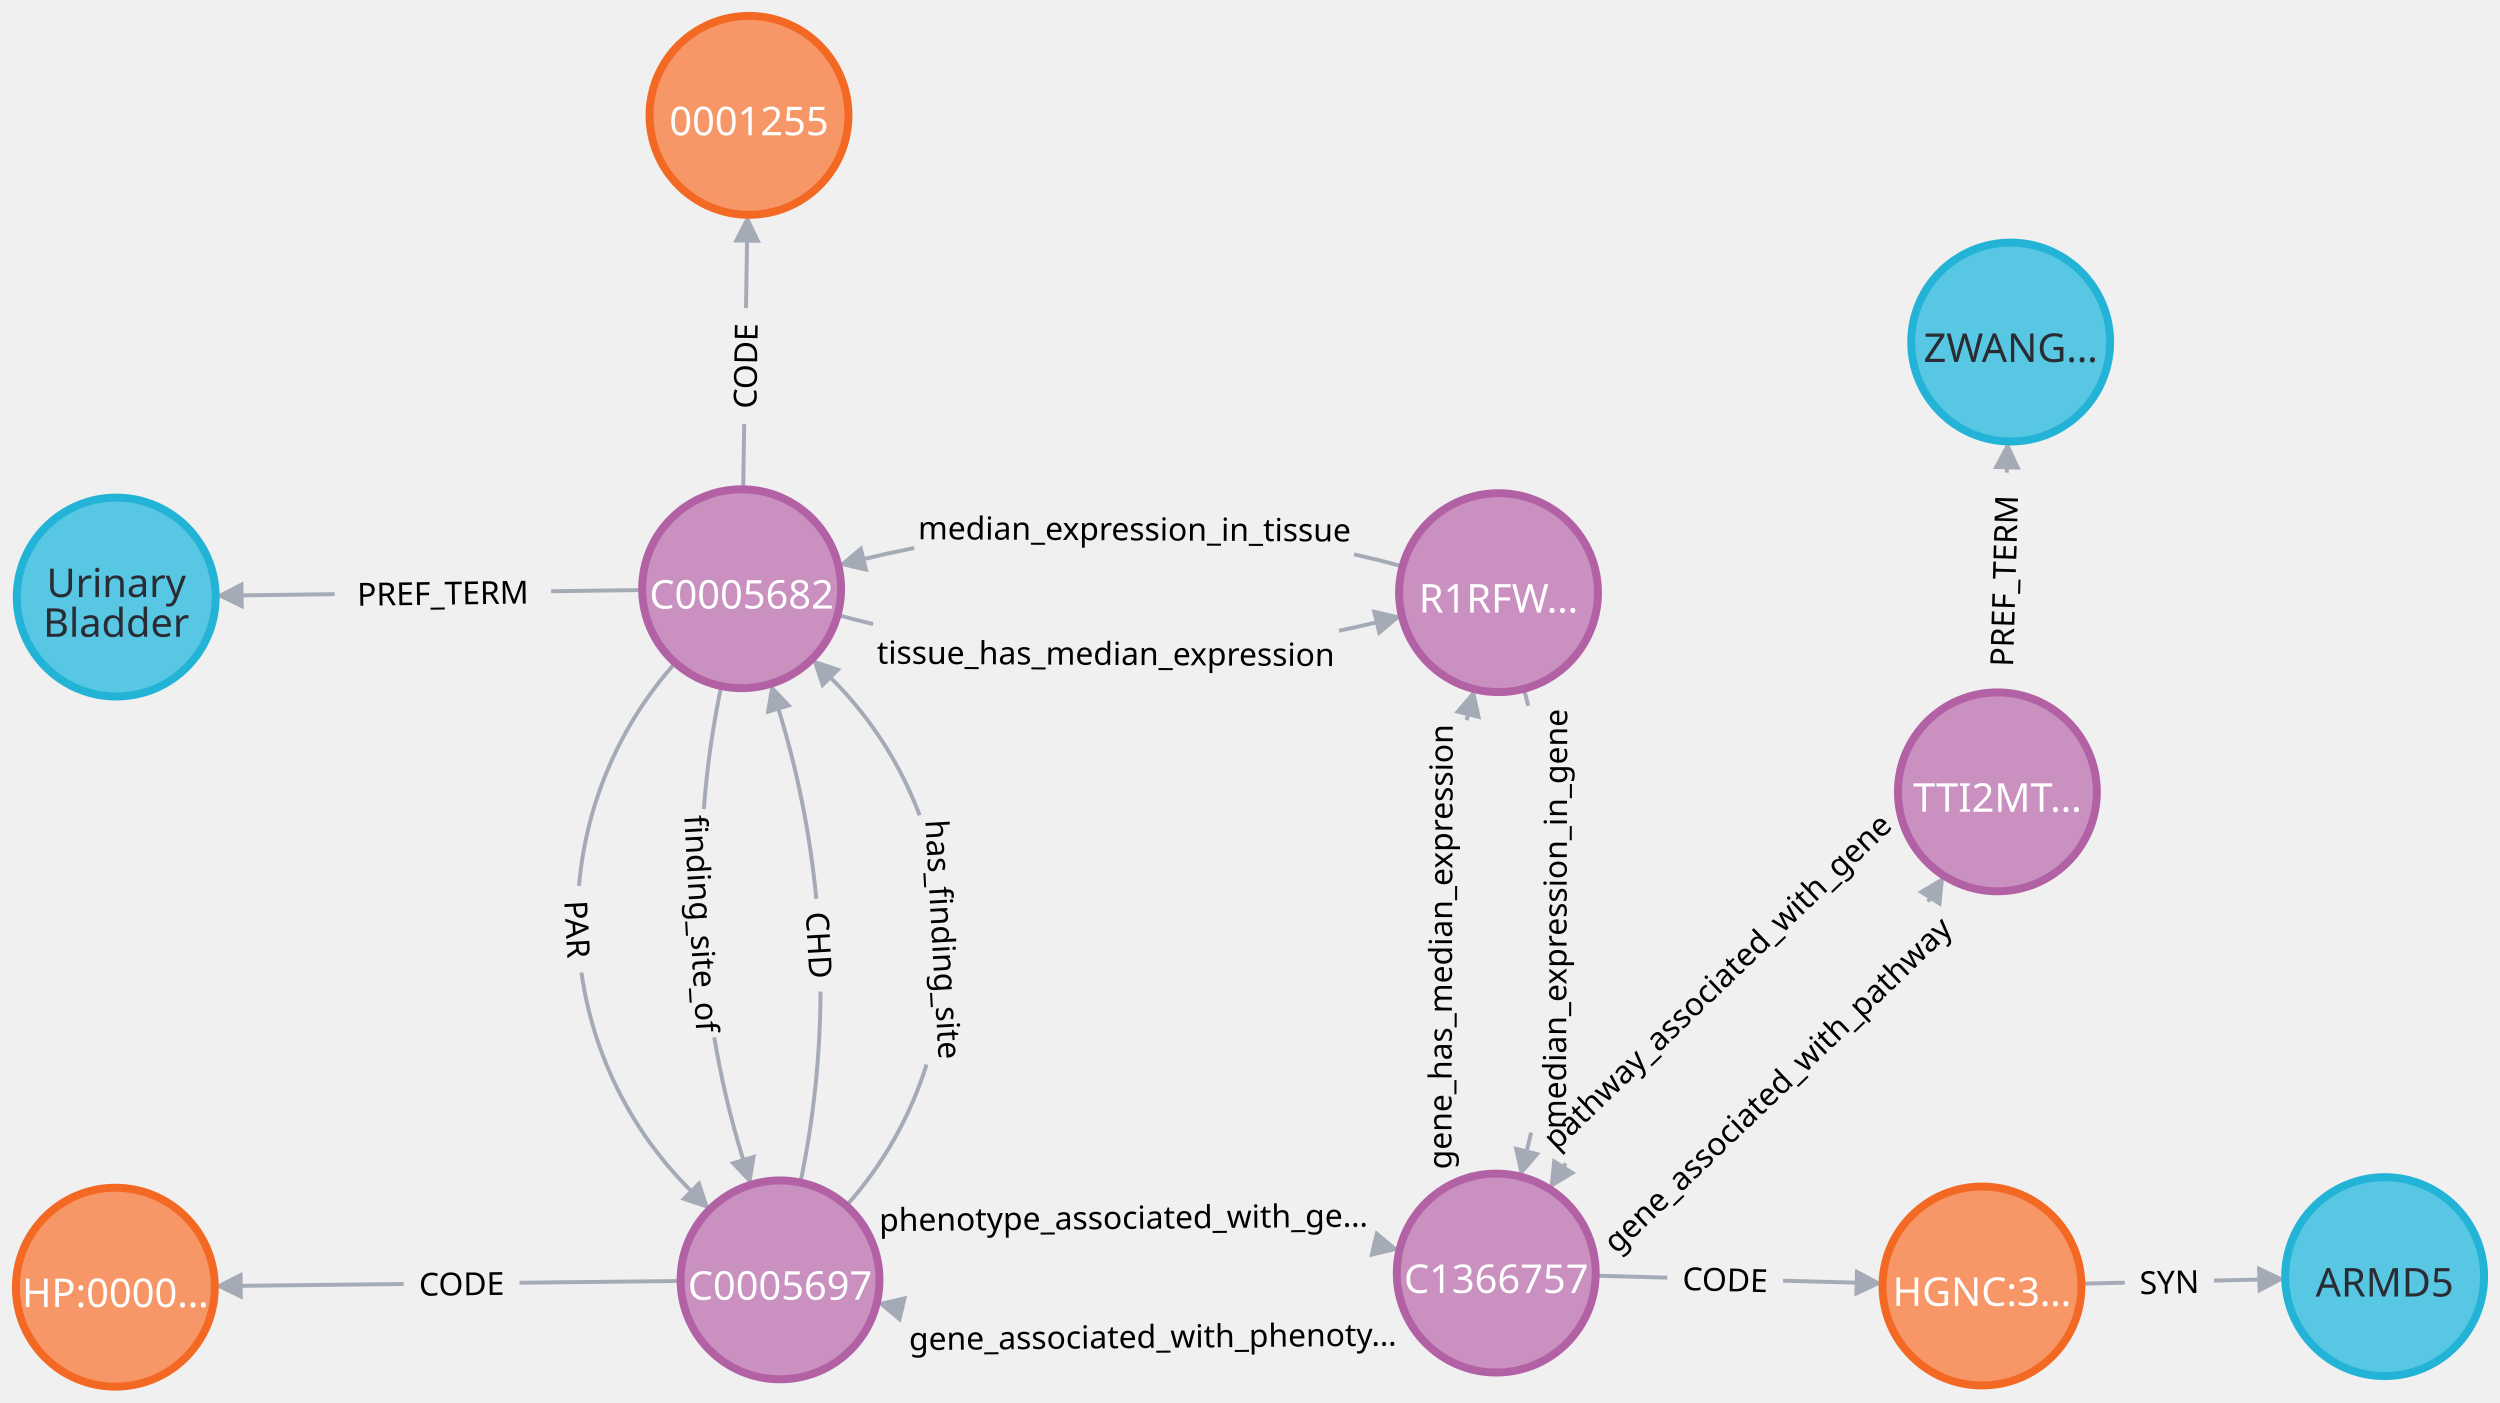
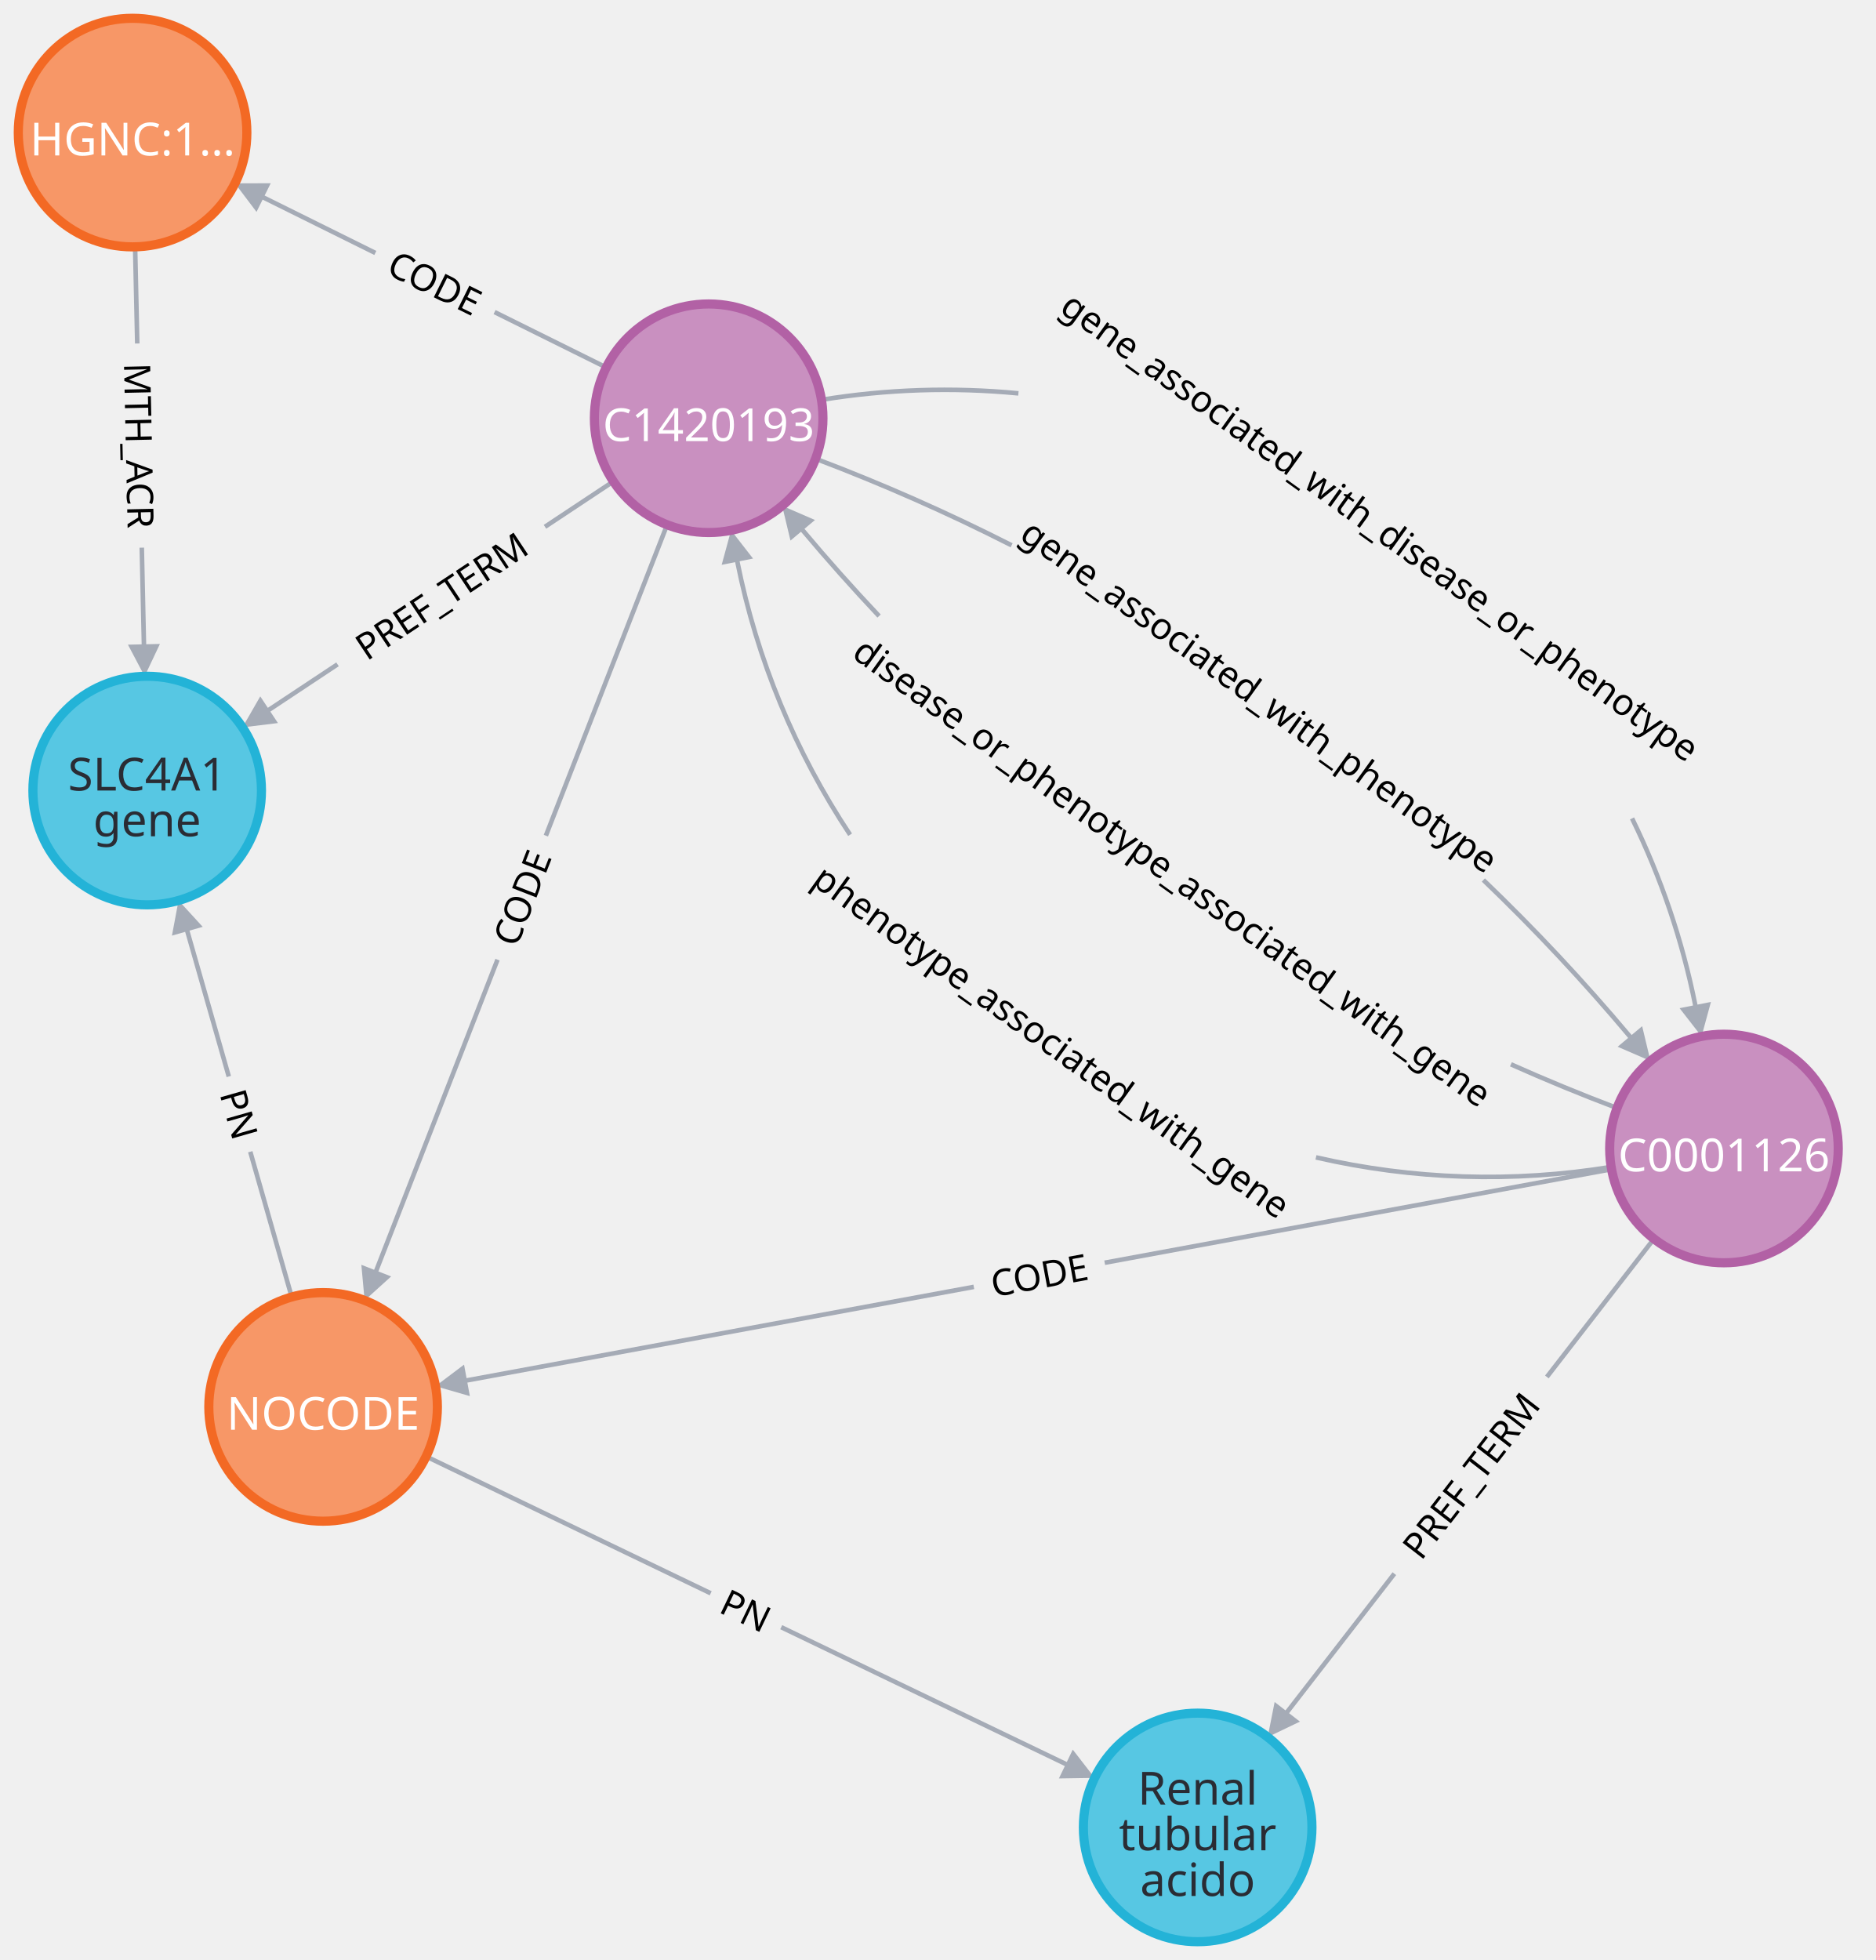
- <svg xmlns="http://www.w3.org/2000/svg" width="628.47" height="352.584" viewBox="-349 -236.362 628.47 352.584">
+ <svg xmlns="http://www.w3.org/2000/svg" width="410.32" height="428.732" viewBox="-156.15 -207.313 410.32 428.732">
  <g class="layer relationships">
-     <g class="relationship" transform="translate(27.13657 83.67506) rotate(539.4571)">
-       <path class="outline" fill="#A5ABB6" stroke="none" d="M 24.019,-6.953 L 24.278,-5.988 A 249.751 249.751 0 0 1 24.322,-5.999 L 24.063,-6.965 A 250.751 250.751 0 0 0 24.019,-6.953 Z M 149.063,-8.178 L 148.823,-7.207 A 249.751 249.751 0 0 1 148.867,-7.196 L 148.147,-4.284 L 155.783,-6.001 L 149.827,-11.079 L 149.107,-8.167 A 250.751 250.751 0 0 0 149.063,-8.178" />
-       <text text-anchor="middle" pointer-events="none" font-size="8px" fill="#000000" x="86.491" y="-11.986" transform="rotate(180 86.49095 -14.98579)" font-family="sans-serif">gene_associated_with_phenoty…</text>
+     <g class="relationship" transform="translate(-85.4713 100.4354) rotate(385.6781)">
+       <path class="outline" fill="#A5ABB6" stroke="none" d="M 25 0.5 L 94.083 0.5 L 94.083 -0.5 L 25 -0.5 Z M 111.196 0.5 L 180.279 0.5 L 180.279 3.5 L 187.279 0 L 180.279 -3.5 L 180.279 -0.5 L 111.196 -0.5 Z" />
+       <text text-anchor="middle" pointer-events="none" font-size="8px" fill="#000000" x="102.639" y="3" font-family="sans-serif">PN</text>
    </g>
-     <g class="relationship" transform="translate(27.13657 83.67506) rotate(270.1931)">
-       <path class="outline" fill="#A5ABB6" stroke="none" d="M 24.019,-6.953 L 24.278,-5.988 A 232.14 232.14 0 0 1 25.29,-6.256 L 25.036,-7.224 A 233.14 233.14 0 0 0 24.019,-6.953 Z M 139.077,-8.386 L 138.842,-7.413 A 232.14 232.14 0 0 1 139.861,-7.165 L 139.143,-4.252 L 146.777,-5.977 L 140.817,-11.049 L 140.1,-8.136 A 233.14 233.14 0 0 0 139.077,-8.386" />
-       <text text-anchor="middle" pointer-events="none" font-size="8px" fill="#000000" x="81.989" y="-11.385" font-family="sans-serif">gene_has_median_expression</text>
+     <g class="relationship" transform="translate(-85.4713 100.4354) rotate(254.0695)">
+       <path class="outline" fill="#A5ABB6" stroke="none" d="M 25 0.5 L 58.046 0.5 L 58.046 -0.5 L 25 -0.5 Z M 75.16 0.5 L 108.206 0.5 L 108.206 3.5 L 115.206 0 L 108.206 -3.5 L 108.206 -0.5 L 75.16 -0.5 Z" />
+       <text text-anchor="middle" pointer-events="none" font-size="8px" fill="#000000" x="66.603" y="3" transform="rotate(180 66.60291 0)" font-family="sans-serif">PN</text>
    </g>
-     <g class="relationship" transform="translate(27.13657 83.67506) rotate(316.1621)">
-       <path class="outline" fill="#A5ABB6" stroke="none" d="M 24.019,6.953 L 24.278,5.988 A 239.214 239.214 0 0 0 24.91,6.156 L 24.654,7.123 A 240.214 240.214 0 0 1 24.019,6.953 Z M 143.078,8.305 L 142.841,7.334 A 239.214 239.214 0 0 0 143.477,7.178 L 142.759,4.265 L 150.393,5.987 L 144.435,11.061 L 143.717,8.149 A 240.214 240.214 0 0 1 143.078,8.305" />
-       <text text-anchor="middle" pointer-events="none" font-size="8px" fill="#000000" x="83.797" y="17.627" font-family="sans-serif">gene_associated_with_pathway</text>
+     <g class="relationship" transform="translate(220.9725 43.91089) rotate(215.7238)">
+       <path class="outline" fill="#A5ABB6" stroke="none" d="M 17.324,-18.031 L 18.031,-17.324 A 166.917 166.917 0 0 1 71.518,-53.23 L 71.131,-54.152 A 167.917 167.917 0 0 0 17.324,-18.031 Z M 195.444,-56.361 L 195.09,-55.426 A 166.917 166.917 0 0 1 249.819,-21.443 L 247.774,-19.248 L 255.282,-17.038 L 252.545,-24.37 L 250.5,-22.175 A 167.917 167.917 0 0 0 195.444,-56.361" />
+       <text text-anchor="middle" pointer-events="none" font-size="8px" fill="#000000" x="133.084" y="-63.686" transform="rotate(180 133.0843 -66.6864)" font-family="sans-serif">phenotype_associated_with_gene</text>
    </g>
-     <g class="relationship" transform="translate(27.13657 83.67506) rotate(361.5236)">
-       <path class="outline" fill="#A5ABB6" stroke="none" d="M 25 0.5 L 43.019 0.5 L 43.019 -0.5 L 25 -0.5 Z M 72.132 0.5 L 90.15 0.5 L 90.15 3.5 L 97.15 0 L 90.15 -3.5 L 90.15 -0.5 L 72.132 -0.5 Z" />
-       <text text-anchor="middle" pointer-events="none" font-size="8px" fill="#000000" x="57.575" y="3" font-family="sans-serif">CODE</text>
+     <g class="relationship" transform="translate(220.9725 43.91089) rotate(215.7238)">
+       <path class="outline" fill="#A5ABB6" stroke="none" d="M 24.019,-6.953 L 24.278,-5.988 A 431.89 431.89 0 0 1 48.689,-11.774 L 48.486,-12.753 A 432.89 432.89 0 0 0 24.019,-6.953 Z M 218.145,-13.85 L 217.956,-12.868 A 431.89 431.89 0 0 1 242.439,-7.397 L 241.7,-4.49 L 249.347,-6.158 L 243.425,-11.274 L 242.686,-8.367 A 432.89 432.89 0 0 0 218.145,-13.85" />
+       <text text-anchor="middle" pointer-events="none" font-size="8px" fill="#000000" x="133.265" y="-18.195" transform="rotate(180 133.2647 -21.19479)" font-family="sans-serif">disease_or_phenotype_associated_with_gene</text>
    </g>
-     <g class="relationship" transform="translate(149.2437 86.92286) rotate(358.666)">
-       <path class="outline" fill="#A5ABB6" stroke="none" d="M 25 0.5 L 35.902 0.5 L 35.902 -0.5 L 25 -0.5 Z M 58.351 0.5 L 69.253 0.5 L 69.253 3.5 L 76.253 0 L 69.253 -3.5 L 69.253 -0.5 L 58.351 -0.5 Z" />
-       <text text-anchor="middle" pointer-events="none" font-size="8px" fill="#000000" x="47.127" y="3" font-family="sans-serif">SYN</text>
+     <g class="relationship" transform="translate(220.9725 43.91089) rotate(529.5491)">
+       <path class="outline" fill="#A5ABB6" stroke="none" d="M 25 0.5 L 137.75 0.5 L 137.75 -0.5 L 25 -0.5 Z M 166.863 0.5 L 279.613 0.5 L 279.613 3.5 L 286.613 0 L 279.613 -3.5 L 279.613 -0.5 L 166.863 -0.5 Z" />
+       <text text-anchor="middle" pointer-events="none" font-size="8px" fill="#000000" x="152.307" y="3" transform="rotate(180 152.3066 0)" font-family="sans-serif">CODE</text>
    </g>
-     <g class="relationship" transform="translate(153.1233 -37.30195) rotate(496.1621)">
-       <path class="outline" fill="#A5ABB6" stroke="none" d="M 24.019,6.953 L 24.278,5.988 A 239.214 239.214 0 0 0 24.91,6.156 L 24.654,7.123 A 240.214 240.214 0 0 1 24.019,6.953 Z M 143.078,8.305 L 142.841,7.334 A 239.214 239.214 0 0 0 143.477,7.178 L 142.759,4.265 L 150.393,5.987 L 144.435,11.061 L 143.717,8.149 A 240.214 240.214 0 0 1 143.078,8.305" />
-       <text text-anchor="middle" pointer-events="none" font-size="8px" fill="#000000" x="83.797" y="17.627" transform="rotate(180 83.79698 14.62658)" font-family="sans-serif">pathway_associated_with_gene</text>
+     <g class="relationship" transform="translate(220.9725 43.91089) rotate(487.7842)">
+       <path class="outline" fill="#A5ABB6" stroke="none" d="M 25 0.5 L 63.229 0.5 L 63.229 -0.5 L 25 -0.5 Z M 117.679 0.5 L 155.908 0.5 L 155.908 3.5 L 162.908 0 L 155.908 -3.5 L 155.908 -0.5 L 117.679 -0.5 Z" />
+       <text text-anchor="middle" pointer-events="none" font-size="8px" fill="#000000" x="90.454" y="3" transform="rotate(180 90.45393 0)" font-family="sans-serif">PREF_TERM</text>
    </g>
-     <g class="relationship" transform="translate(153.1233 -37.30195) rotate(271.6891)">
-       <path class="outline" fill="#A5ABB6" stroke="none" d="M 25 0.5 L 25.836 0.5 L 25.836 -0.5 L 25 -0.5 Z M 80.285 0.5 L 81.121 0.5 L 81.121 3.5 L 88.121 0 L 81.121 -3.5 L 81.121 -0.5 L 80.285 -0.5 Z" />
-       <text text-anchor="middle" pointer-events="none" font-size="8px" fill="#000000" x="53.06" y="3" font-family="sans-serif">PREF_TERM</text>
+     <g class="relationship" transform="translate(-1.127977 -115.8247) rotate(395.7238)">
+       <path class="outline" fill="#A5ABB6" stroke="none" d="M 24.019,-6.953 L 24.278,-5.988 A 431.89 431.89 0 0 1 70.108,-15.639 L 69.955,-16.627 A 432.89 432.89 0 0 0 24.019,-6.953 Z M 196.628,-17.446 L 196.488,-16.455 A 431.89 431.89 0 0 1 242.439,-7.397 L 241.7,-4.49 L 249.347,-6.158 L 243.425,-11.274 L 242.686,-8.367 A 432.89 432.89 0 0 0 196.628,-17.446" />
+       <text text-anchor="middle" pointer-events="none" font-size="8px" fill="#000000" x="133.265" y="-18.195" font-family="sans-serif">gene_associated_with_phenotype</text>
    </g>
-     <g class="relationship" transform="translate(27.71307 -87.37603) rotate(180.2975)">
-       <path class="outline" fill="#A5ABB6" stroke="none" d="M 24.019,6.953 L 24.278,5.988 A 269.74 269.74 0 0 0 36.463,8.951 L 36.249,9.928 A 270.74 270.74 0 0 1 24.019,6.953 Z M 147.06,10.947 L 146.865,9.966 A 269.74 269.74 0 0 0 159.102,7.227 L 158.379,4.316 L 166.017,6.025 L 160.066,11.109 L 159.343,8.198 A 270.74 270.74 0 0 1 147.06,10.947" />
-       <text text-anchor="middle" pointer-events="none" font-size="8px" fill="#000000" x="91.607" y="18.667" transform="rotate(180 91.60667 15.66725)" font-family="sans-serif">median_expression_in_tissue</text>
+     <g class="relationship" transform="translate(-1.127977 -115.8247) rotate(395.7238)">
+       <path class="outline" fill="#A5ABB6" stroke="none" d="M 17.324,-18.031 L 18.031,-17.324 A 166.917 166.917 0 0 1 52.082,-43.55 L 51.579,-44.414 A 167.917 167.917 0 0 0 17.324,-18.031 Z M 215.329,-47.324 L 214.857,-46.442 A 166.917 166.917 0 0 1 249.819,-21.443 L 247.774,-19.248 L 255.282,-17.038 L 252.545,-24.37 L 250.5,-22.175 A 167.917 167.917 0 0 0 215.329,-47.324" />
+       <text text-anchor="middle" pointer-events="none" font-size="8px" fill="#000000" x="133.084" y="-63.686" font-family="sans-serif">gene_associated_with_disease_or_phenotype</text>
    </g>
-     <g class="relationship" transform="translate(27.71307 -87.37603) rotate(450.1931)">
-       <path class="outline" fill="#A5ABB6" stroke="none" d="M 24.019,-6.953 L 24.278,-5.988 A 232.14 232.14 0 0 1 28.516,-7.08 L 28.275,-8.051 A 233.14 233.14 0 0 0 24.019,-6.953 Z M 135.822,-9.147 L 135.601,-8.171 A 232.14 232.14 0 0 1 139.861,-7.165 L 139.143,-4.252 L 146.777,-5.977 L 140.817,-11.049 L 140.1,-8.136 A 233.14 233.14 0 0 0 135.822,-9.147" />
-       <text text-anchor="middle" pointer-events="none" font-size="8px" fill="#000000" x="81.989" y="-11.385" transform="rotate(180 81.98949 -14.38541)" font-family="sans-serif">median_expression_in_gene</text>
+     <g class="relationship" transform="translate(-1.127977 -115.8247) rotate(471.3062)">
+       <path class="outline" fill="#A5ABB6" stroke="none" d="M 25 0.5 L 98.006 0.5 L 98.006 -0.5 L 25 -0.5 Z M 127.119 0.5 L 200.125 0.5 L 200.125 3.5 L 207.125 0 L 200.125 -3.5 L 200.125 -0.5 L 127.119 -0.5 Z" />
+       <text text-anchor="middle" pointer-events="none" font-size="8px" fill="#000000" x="112.563" y="3" transform="rotate(180 112.5627 0)" font-family="sans-serif">CODE</text>
    </g>
-     <g class="relationship" transform="translate(-162.564 -88.36387) rotate(446.8187)">
-       <path class="outline" fill="#A5ABB6" stroke="none" d="M 17.324,18.031 L 18.031,17.324 A 95.924 95.924 0 0 0 72.379,44.468 L 72.239,45.458 A 96.924 96.924 0 0 1 17.324,18.031 Z M 94.156,46.064 L 94.071,45.068 A 95.924 95.924 0 0 0 149.836,20.97 L 147.835,18.734 L 155.385,16.674 L 152.504,23.95 L 150.503,21.715 A 96.924 96.924 0 0 1 94.156,46.064" />
-       <text text-anchor="middle" pointer-events="none" font-size="8px" fill="#000000" x="83.194" y="48.883" font-family="sans-serif">PAR</text>
+     <g class="relationship" transform="translate(-1.127977 -115.8247) rotate(206.3747)">
+       <path class="outline" fill="#A5ABB6" stroke="none" d="M 25 0.5 L 52.275 0.5 L 52.275 -0.5 L 25 -0.5 Z M 81.389 0.5 L 108.664 0.5 L 108.664 3.5 L 115.664 0 L 108.664 -3.5 L 108.664 -0.5 L 81.389 -0.5 Z" />
+       <text text-anchor="middle" pointer-events="none" font-size="8px" fill="#000000" x="66.832" y="3" transform="rotate(180 66.83197 0)" font-family="sans-serif">CODE</text>
    </g>
-     <g class="relationship" transform="translate(-162.564 -88.36387) rotate(446.8187)">
-       <path class="outline" fill="#A5ABB6" stroke="none" d="M 24.019,6.953 L 24.278,5.988 A 237.936 237.936 0 0 0 54.828,12.063 L 54.697,13.054 A 238.936 238.936 0 0 1 24.019,6.953 Z M 112.269,13.631 L 112.158,12.637 A 237.936 237.936 0 0 0 142.824,7.176 L 142.106,4.263 L 149.74,5.985 L 143.782,11.059 L 143.063,8.147 A 238.936 238.936 0 0 1 112.269,13.631" />
-       <text text-anchor="middle" pointer-events="none" font-size="8px" fill="#000000" x="83.471" y="17.583" font-family="sans-serif">finding_site_of</text>
+     <g class="relationship" transform="translate(-1.127977 -115.8247) rotate(506.4539)">
+       <path class="outline" fill="#A5ABB6" stroke="none" d="M 25 0.5 L 42.961 0.5 L 42.961 -0.5 L 25 -0.5 Z M 97.411 0.5 L 115.372 0.5 L 115.372 3.5 L 122.372 0 L 115.372 -3.5 L 115.372 -0.5 L 97.411 -0.5 Z" />
+       <text text-anchor="middle" pointer-events="none" font-size="8px" fill="#000000" x="70.186" y="3" transform="rotate(180 70.18594 0)" font-family="sans-serif">PREF_TERM</text>
    </g>
-     <g class="relationship" transform="translate(-162.564 -88.36387) rotate(360.2975)">
-       <path class="outline" fill="#A5ABB6" stroke="none" d="M 24.019,6.953 L 24.278,5.988 A 269.74 269.74 0 0 0 33.214,8.219 L 32.989,9.193 A 270.74 270.74 0 0 1 24.019,6.953 Z M 150.334,10.272 L 150.126,9.294 A 269.74 269.74 0 0 0 159.102,7.227 L 158.379,4.316 L 166.017,6.025 L 160.066,11.109 L 159.343,8.198 A 270.74 270.74 0 0 1 150.334,10.272" />
-       <text text-anchor="middle" pointer-events="none" font-size="8px" fill="#000000" x="91.607" y="18.667" font-family="sans-serif">tissue_has_median_expression</text>
-     </g>
-     <g class="relationship" transform="translate(-162.564 -88.36387) rotate(270.8929)">
-       <path class="outline" fill="#A5ABB6" stroke="none" d="M 25 0.5 L 41.45 0.5 L 41.45 -0.5 L 25 -0.5 Z M 70.563 0.5 L 87.012 0.5 L 87.012 3.5 L 94.012 0 L 87.012 -3.5 L 87.012 -0.5 L 70.563 -0.5 Z" />
-       <text text-anchor="middle" pointer-events="none" font-size="8px" fill="#000000" x="56.006" y="3" font-family="sans-serif">CODE</text>
-     </g>
-     <g class="relationship" transform="translate(-162.564 -88.36387) rotate(539.2375)">
-       <path class="outline" fill="#A5ABB6" stroke="none" d="M 25 0.5 L 47.889 0.5 L 47.889 -0.5 L 25 -0.5 Z M 102.338 0.5 L 125.227 0.5 L 125.227 3.5 L 132.227 0 L 125.227 -3.5 L 125.227 -0.5 L 102.338 -0.5 Z" />
-       <text text-anchor="middle" pointer-events="none" font-size="8px" fill="#000000" x="75.114" y="3" transform="rotate(180 75.11369 0)" font-family="sans-serif">PREF_TERM</text>
-     </g>
-     <g class="relationship" transform="translate(-152.907 85.38095) rotate(266.8187)">
-       <path class="outline" fill="#A5ABB6" stroke="none" d="M 24.019,6.953 L 24.278,5.988 A 237.936 237.936 0 0 0 71.842,13.682 L 71.783,14.68 A 238.936 238.936 0 0 1 24.019,6.953 Z M 95.154,14.914 L 95.115,13.915 A 237.936 237.936 0 0 0 142.824,7.176 L 142.106,4.263 L 149.74,5.985 L 143.782,11.059 L 143.063,8.147 A 238.936 238.936 0 0 1 95.154,14.914" />
-       <text text-anchor="middle" pointer-events="none" font-size="8px" fill="#000000" x="83.471" y="17.583" transform="rotate(180 83.47052 14.58303)" font-family="sans-serif">CHD</text>
-     </g>
-     <g class="relationship" transform="translate(-152.907 85.38095) rotate(266.8187)">
-       <path class="outline" fill="#A5ABB6" stroke="none" d="M 17.324,18.031 L 18.031,17.324 A 95.924 95.924 0 0 0 52.195,39.318 L 51.844,40.255 A 96.924 96.924 0 0 1 17.324,18.031 Z M 114.807,41.996 L 114.508,41.042 A 95.924 95.924 0 0 0 149.836,20.97 L 147.835,18.734 L 155.385,16.674 L 152.504,23.95 L 150.503,21.715 A 96.924 96.924 0 0 1 114.807,41.996" />
-       <text text-anchor="middle" pointer-events="none" font-size="8px" fill="#000000" x="83.194" y="48.883" transform="rotate(180 83.19414 45.88287)" font-family="sans-serif">has_finding_site</text>
-     </g>
-     <g class="relationship" transform="translate(-152.907 85.38095) rotate(359.4571)">
-       <path class="outline" fill="#A5ABB6" stroke="none" d="M 24.019,-6.953 L 24.278,-5.988 A 249.751 249.751 0 0 1 24.322,-5.999 L 24.063,-6.965 A 250.751 250.751 0 0 0 24.019,-6.953 Z M 149.063,-8.178 L 148.823,-7.207 A 249.751 249.751 0 0 1 148.867,-7.196 L 148.147,-4.284 L 155.783,-6.001 L 149.827,-11.079 L 149.107,-8.167 A 250.751 250.751 0 0 0 149.063,-8.178" />
-       <text text-anchor="middle" pointer-events="none" font-size="8px" fill="#000000" x="86.491" y="-11.986" font-family="sans-serif">phenotype_associated_with_ge…</text>
-     </g>
-     <g class="relationship" transform="translate(-152.907 85.38095) rotate(539.3685)">
-       <path class="outline" fill="#A5ABB6" stroke="none" d="M 25 0.5 L 65.495 0.5 L 65.495 -0.5 L 25 -0.5 Z M 94.608 0.5 L 135.103 0.5 L 135.103 3.5 L 142.103 0 L 135.103 -3.5 L 135.103 -0.5 L 94.608 -0.5 Z" />
-       <text text-anchor="middle" pointer-events="none" font-size="8px" fill="#000000" x="80.052" y="3" transform="rotate(180 80.05172 0)" font-family="sans-serif">CODE</text>
+     <g class="relationship" transform="translate(-127.15 -178.3131) rotate(448.7279)">
+       <path class="outline" fill="#A5ABB6" stroke="none" d="M 25 0.5 L 46.147 0.5 L 46.147 -0.5 L 25 -0.5 Z M 90.815 0.5 L 111.963 0.5 L 111.963 3.5 L 118.963 0 L 111.963 -3.5 L 111.963 -0.5 L 90.815 -0.5 Z" />
+       <text text-anchor="middle" pointer-events="none" font-size="8px" fill="#000000" x="68.481" y="3" font-family="sans-serif">MTH_ACR</text>
    </g>
  </g>
  <g class="layer nodes">
-     <g class="node" aria-label="graph-node1990825" transform="translate(27.13657,83.67506)">
+     <g class="node" aria-label="graph-node34287113" transform="translate(-85.4713,100.4354)">
+       <circle class="outline" cx="0" cy="0" r="25" fill="#F79767" stroke="#f36924" stroke-width="2px" />
+       <text class="caption" text-anchor="middle" pointer-events="none" x="0" y="5" font-size="10px" fill="#FFFFFF" font-family="sans-serif"> NOCODE</text>
+     </g>
+     <g class="node" aria-label="graph-node28429005" transform="translate(105.8435,192.419)">
+       <circle class="outline" cx="0" cy="0" r="25" fill="#57C7E3" stroke="#23b3d7" stroke-width="2px" />
+       <text class="caption" text-anchor="middle" pointer-events="none" x="0" y="-5" font-size="10px" fill="#2A2C34" font-family="sans-serif"> Renal</text>
+       <text class="caption" text-anchor="middle" pointer-events="none" x="0" y="5" font-size="10px" fill="#2A2C34" font-family="sans-serif"> tubular</text>
+       <text class="caption" text-anchor="middle" pointer-events="none" x="0" y="15" font-size="10px" fill="#2A2C34" font-family="sans-serif"> acido</text>
+     </g>
+     <g class="node" aria-label="graph-node14" transform="translate(220.9725,43.91089)">
      <circle class="outline" cx="0" cy="0" r="25" fill="#C990C0" stroke="#b261a5" stroke-width="2px" />
-       <text class="caption" text-anchor="middle" pointer-events="none" x="0" y="5" font-size="10px" fill="#FFFFFF" font-family="sans-serif"> C1366757</text>
+       <text class="caption" text-anchor="middle" pointer-events="none" x="0" y="5" font-size="10px" fill="#FFFFFF" font-family="sans-serif"> C0001126</text>
    </g>
-     <g class="node" aria-label="graph-node32150323" transform="translate(149.2437,86.92286)">
+     <g class="node" aria-label="graph-node3369283" transform="translate(-1.127977,-115.8247)">
+       <circle class="outline" cx="0" cy="0" r="25" fill="#C990C0" stroke="#b261a5" stroke-width="2px" />
+       <text class="caption" text-anchor="middle" pointer-events="none" x="0" y="5" font-size="10px" fill="#FFFFFF" font-family="sans-serif"> C1420193</text>
+     </g>
+     <g class="node" aria-label="graph-node19993487" transform="translate(-123.9538,-34.38585)">
+       <circle class="outline" cx="0" cy="0" r="25" fill="#57C7E3" stroke="#23b3d7" stroke-width="2px" />
+       <text class="caption" text-anchor="middle" pointer-events="none" x="0" y="0" font-size="10px" fill="#2A2C34" font-family="sans-serif"> SLC4A1</text>
+       <text class="caption" text-anchor="middle" pointer-events="none" x="0" y="10" font-size="10px" fill="#2A2C34" font-family="sans-serif"> gene</text>
+     </g>
+     <g class="node" aria-label="graph-node32905929" transform="translate(-127.15,-178.3131)">
      <circle class="outline" cx="0" cy="0" r="25" fill="#F79767" stroke="#f36924" stroke-width="2px" />
-       <text class="caption" text-anchor="middle" pointer-events="none" x="0" y="5" font-size="10px" fill="#FFFFFF" font-family="sans-serif"> HGNC:3…</text>
-     </g>
-     <g class="node" aria-label="graph-node23759553" transform="translate(250.4697,84.56563)">
-       <circle class="outline" cx="0" cy="0" r="25" fill="#57C7E3" stroke="#23b3d7" stroke-width="2px" />
-       <text class="caption" text-anchor="middle" pointer-events="none" x="0" y="5" font-size="10px" fill="#2A2C34" font-family="sans-serif"> ARMD5</text>
-     </g>
-     <g class="node" aria-label="graph-node19553409" transform="translate(153.1233,-37.30195)">
-       <circle class="outline" cx="0" cy="0" r="25" fill="#C990C0" stroke="#b261a5" stroke-width="2px" />
-       <text class="caption" text-anchor="middle" pointer-events="none" x="0" y="5" font-size="10px" fill="#FFFFFF" font-family="sans-serif"> TTI2MT…</text>
-     </g>
-     <g class="node" aria-label="graph-node32640771" transform="translate(156.4576,-150.3738)">
-       <circle class="outline" cx="0" cy="0" r="25" fill="#57C7E3" stroke="#23b3d7" stroke-width="2px" />
-       <text class="caption" text-anchor="middle" pointer-events="none" x="0" y="5" font-size="10px" fill="#2A2C34" font-family="sans-serif"> ZWANG…</text>
-     </g>
-     <g class="node" aria-label="graph-node6723967" transform="translate(27.71307,-87.37603)">
-       <circle class="outline" cx="0" cy="0" r="25" fill="#C990C0" stroke="#b261a5" stroke-width="2px" />
-       <text class="caption" text-anchor="middle" pointer-events="none" x="0" y="5" font-size="10px" fill="#FFFFFF" font-family="sans-serif"> R1RFW…</text>
-     </g>
-     <g class="node" aria-label="graph-node671546" transform="translate(-162.564,-88.36387)">
-       <circle class="outline" cx="0" cy="0" r="25" fill="#C990C0" stroke="#b261a5" stroke-width="2px" />
-       <text class="caption" text-anchor="middle" pointer-events="none" x="0" y="5" font-size="10px" fill="#FFFFFF" font-family="sans-serif"> C0005682</text>
-     </g>
-     <g class="node" aria-label="graph-node38073153" transform="translate(-160.7094,-207.3619)">
-       <circle class="outline" cx="0" cy="0" r="25" fill="#F79767" stroke="#f36924" stroke-width="2px" />
-       <text class="caption" text-anchor="middle" pointer-events="none" x="0" y="5" font-size="10px" fill="#FFFFFF" font-family="sans-serif"> 0001255</text>
-     </g>
-     <g class="node" aria-label="graph-node25582284" transform="translate(-319.7774,-86.27139)">
-       <circle class="outline" cx="0" cy="0" r="25" fill="#57C7E3" stroke="#23b3d7" stroke-width="2px" />
-       <text class="caption" text-anchor="middle" pointer-events="none" x="0" y="0" font-size="10px" fill="#2A2C34" font-family="sans-serif"> Urinary</text>
-       <text class="caption" text-anchor="middle" pointer-events="none" x="0" y="10" font-size="10px" fill="#2A2C34" font-family="sans-serif"> Bladder</text>
-     </g>
-     <g class="node" aria-label="graph-node4523321" transform="translate(-152.907,85.38095)">
-       <circle class="outline" cx="0" cy="0" r="25" fill="#C990C0" stroke="#b261a5" stroke-width="2px" />
-       <text class="caption" text-anchor="middle" pointer-events="none" x="0" y="5" font-size="10px" fill="#FFFFFF" font-family="sans-serif"> C0005697</text>
-     </g>
-     <g class="node" aria-label="graph-node33224717" transform="translate(-320.0003,87.22259)">
-       <circle class="outline" cx="0" cy="0" r="25" fill="#F79767" stroke="#f36924" stroke-width="2px" />
-       <text class="caption" text-anchor="middle" pointer-events="none" x="0" y="5" font-size="10px" fill="#FFFFFF" font-family="sans-serif"> HP:0000…</text>
+       <text class="caption" text-anchor="middle" pointer-events="none" x="0" y="5" font-size="10px" fill="#FFFFFF" font-family="sans-serif"> HGNC:1…</text>
    </g>
  </g>
</svg>
